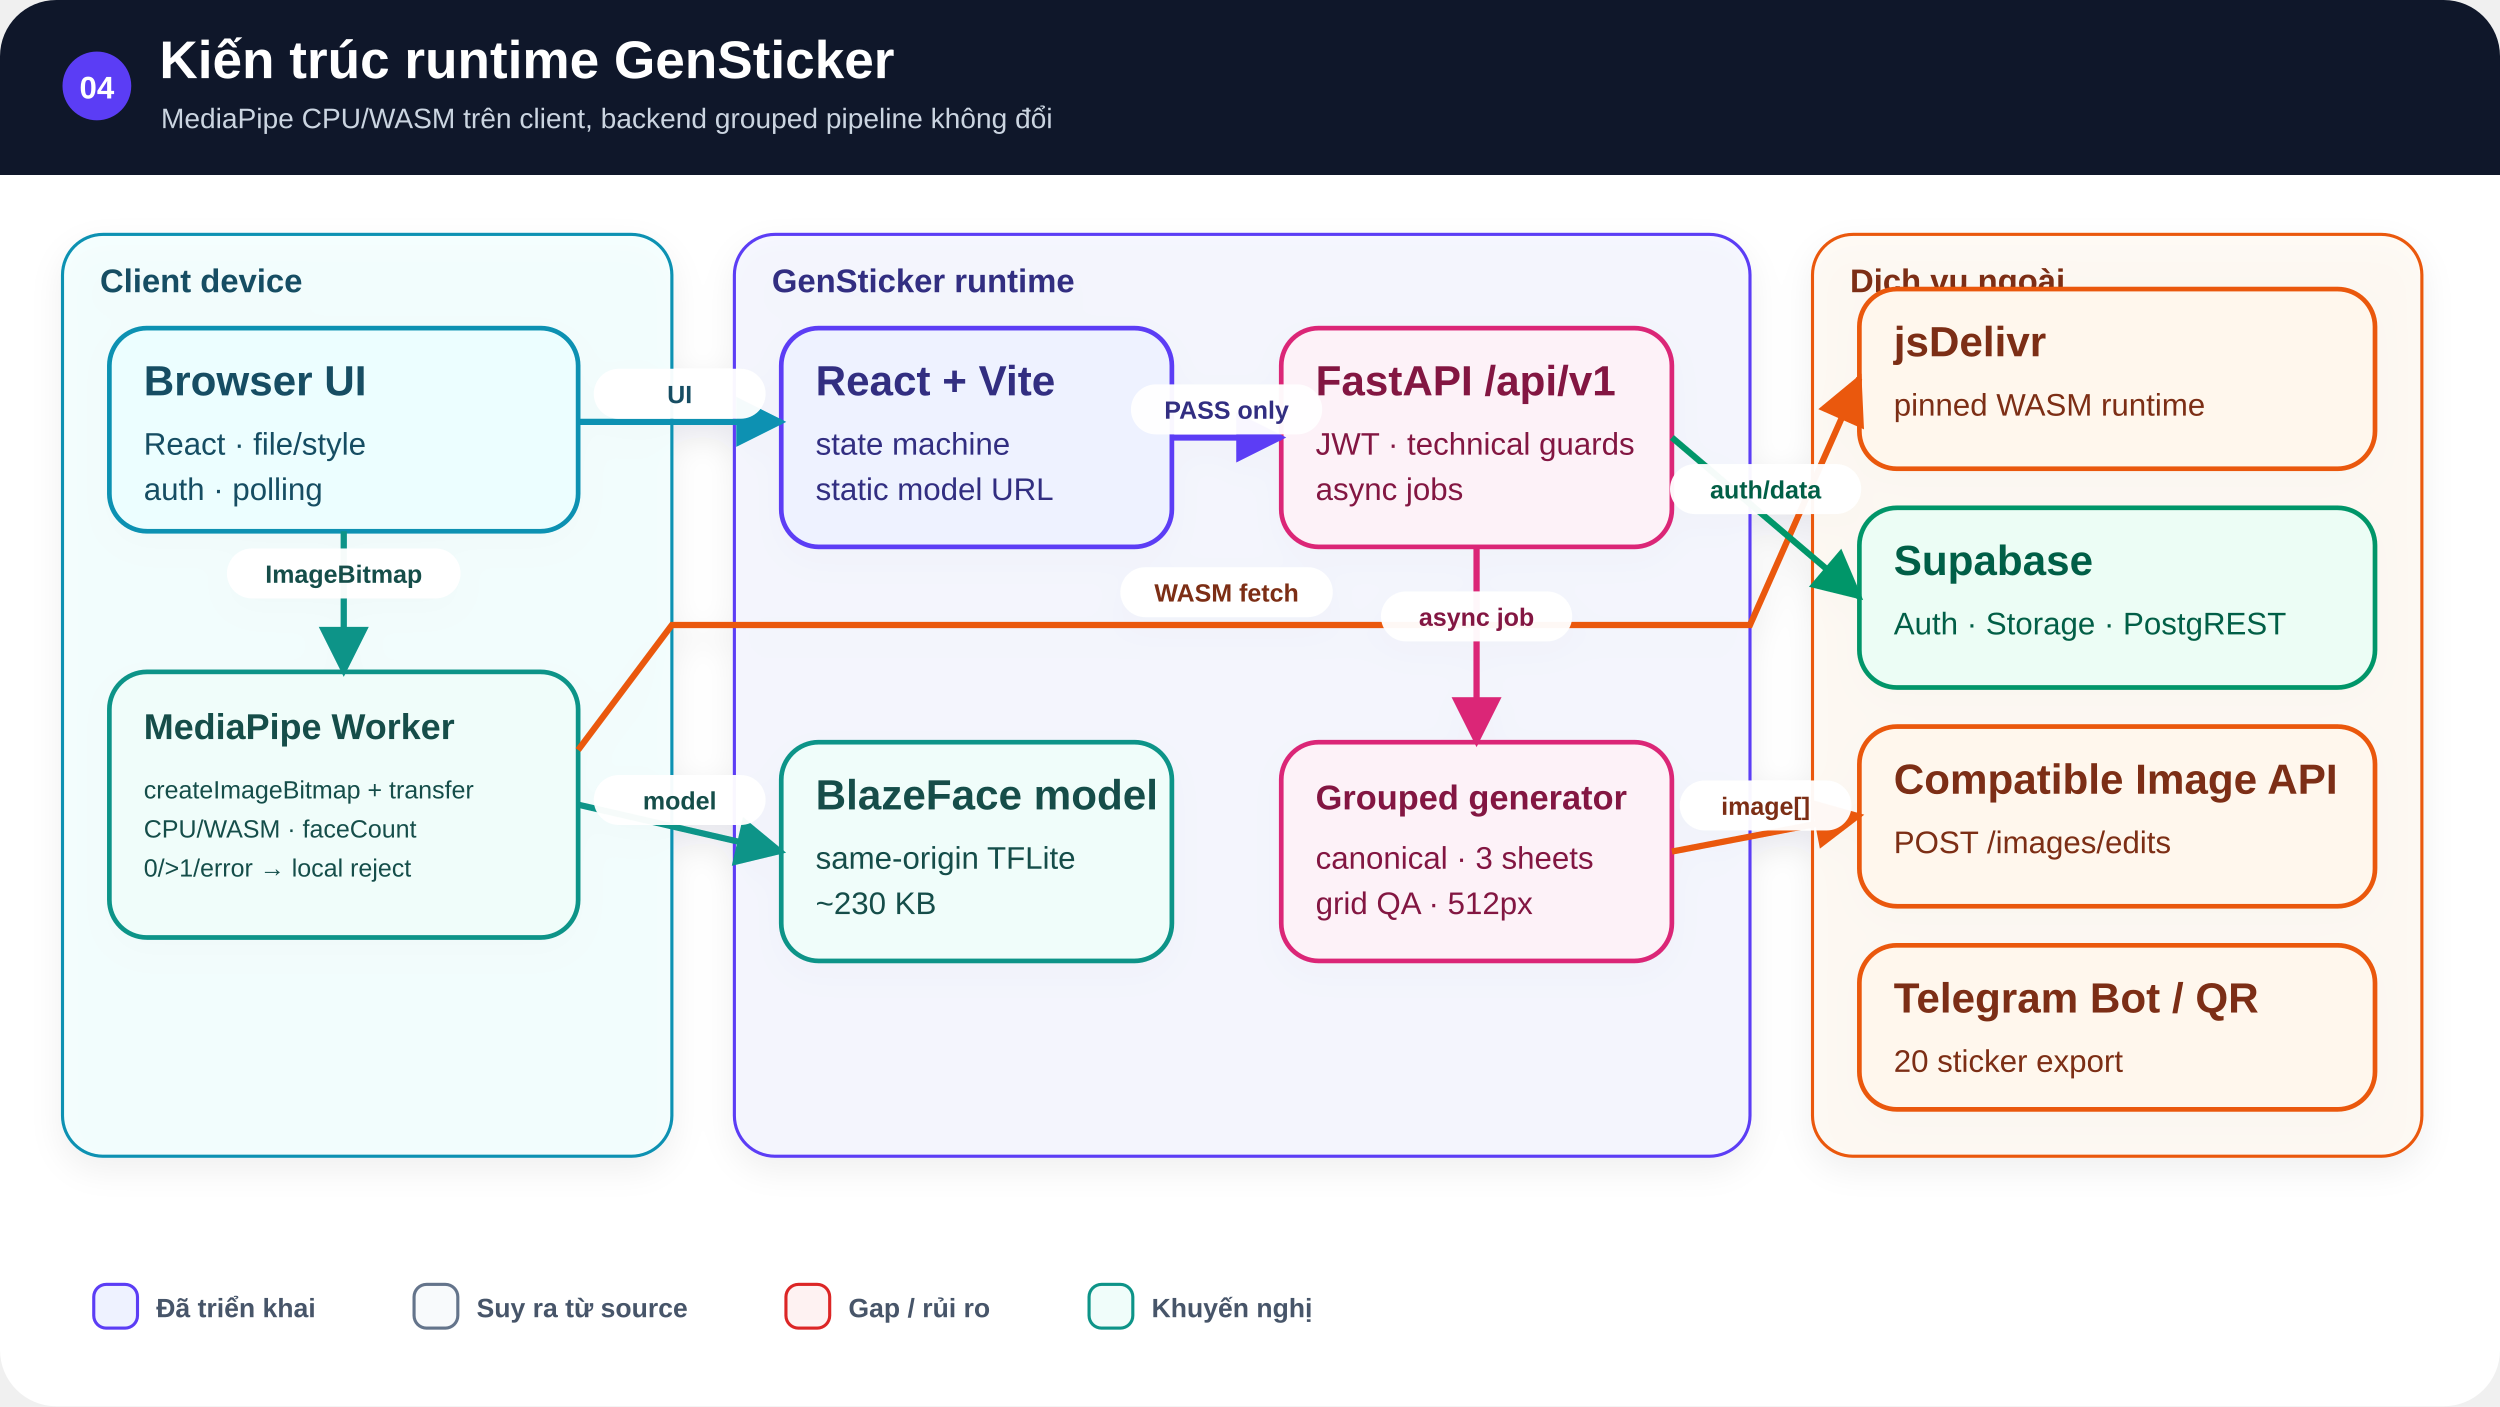
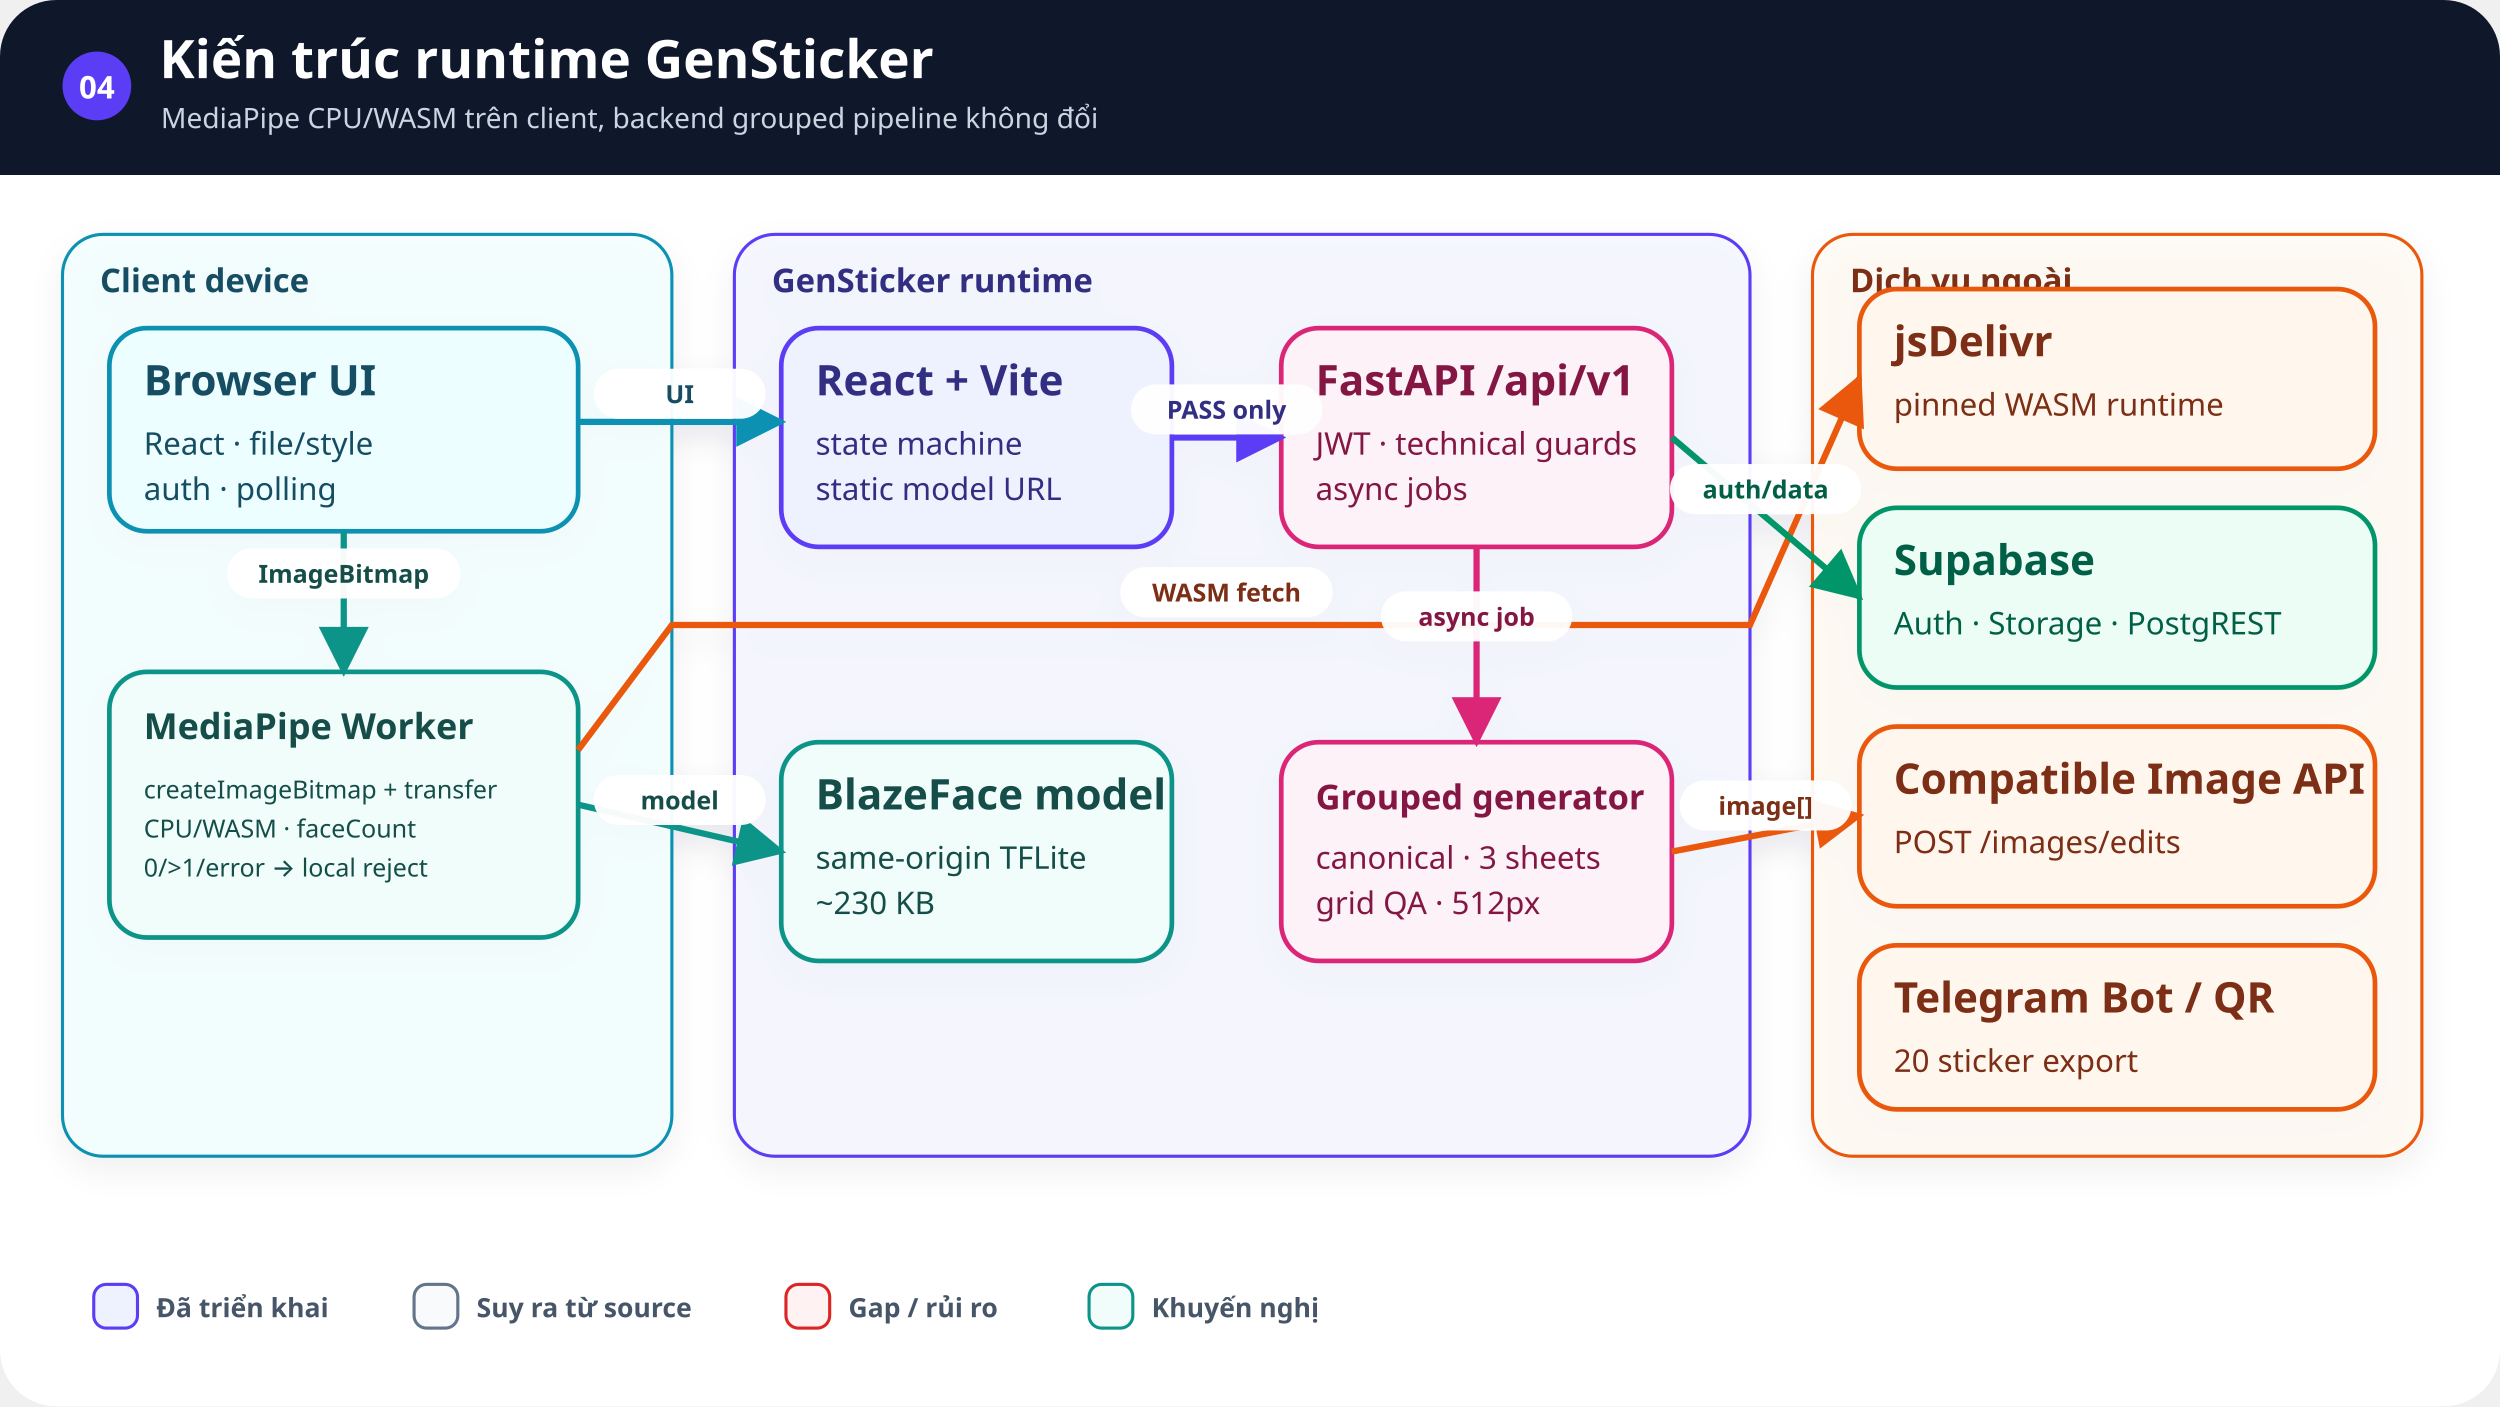
<svg xmlns="http://www.w3.org/2000/svg" width="1600" height="900" viewBox="0 0 1600 900">
  <defs>
    <filter id="shadow-system-context" x="-20%" y="-20%" width="140%" height="140%">
      <feDropShadow dx="0" dy="8" stdDeviation="10" flood-color="#0F172A" flood-opacity="0.10" />
    </filter>
    <marker id="arrow-system-context-client" viewBox="0 0 10 10" refX="9" refY="5" markerWidth="8" markerHeight="8" orient="auto-start-reverse">
      <path d="M 0 0 L 10 5 L 0 10 z" fill="#0891B2" />
    </marker>
    <marker id="arrow-system-context-frontend" viewBox="0 0 10 10" refX="9" refY="5" markerWidth="8" markerHeight="8" orient="auto-start-reverse">
      <path d="M 0 0 L 10 5 L 0 10 z" fill="#5B3DF5" />
    </marker>
    <marker id="arrow-system-context-backend" viewBox="0 0 10 10" refX="9" refY="5" markerWidth="8" markerHeight="8" orient="auto-start-reverse">
      <path d="M 0 0 L 10 5 L 0 10 z" fill="#DB2777" />
    </marker>
    <marker id="arrow-system-context-data" viewBox="0 0 10 10" refX="9" refY="5" markerWidth="8" markerHeight="8" orient="auto-start-reverse">
      <path d="M 0 0 L 10 5 L 0 10 z" fill="#059669" />
    </marker>
    <marker id="arrow-system-context-external" viewBox="0 0 10 10" refX="9" refY="5" markerWidth="8" markerHeight="8" orient="auto-start-reverse">
      <path d="M 0 0 L 10 5 L 0 10 z" fill="#EA580C" />
    </marker>
    <marker id="arrow-system-context-quality" viewBox="0 0 10 10" refX="9" refY="5" markerWidth="8" markerHeight="8" orient="auto-start-reverse">
      <path d="M 0 0 L 10 5 L 0 10 z" fill="#0D9488" />
    </marker>
    <marker id="arrow-system-context-risk" viewBox="0 0 10 10" refX="9" refY="5" markerWidth="8" markerHeight="8" orient="auto-start-reverse">
      <path d="M 0 0 L 10 5 L 0 10 z" fill="#DC2626" />
    </marker>
    <marker id="arrow-system-context-neutral" viewBox="0 0 10 10" refX="9" refY="5" markerWidth="8" markerHeight="8" orient="auto-start-reverse">
      <path d="M 0 0 L 10 5 L 0 10 z" fill="#64748B" />
    </marker>
    <marker id="arrow-system-context-ink" viewBox="0 0 10 10" refX="9" refY="5" markerWidth="8" markerHeight="8" orient="auto-start-reverse">
      <path d="M 0 0 L 10 5 L 0 10 z" fill="#0F172A" />
    </marker>
  </defs>
  <rect width="1600" height="900" rx="36" fill="#FFFFFF" />
  <rect x="0" y="0" width="1600" height="112" rx="36" fill="#0F172A" />
  <rect x="0" y="76" width="1600" height="36" fill="#0F172A" />
  <circle cx="62" cy="55" r="22" fill="#5B3DF5" />
-   <text x="62" y="63" text-anchor="middle" fill="#FFFFFF" font-family="Arial, sans-serif" font-size="20" font-weight="800">04</text>
-   <text x="102" y="50" text-anchor="start" fill="#FFFFFF" font-family="Arial, sans-serif" font-size="34" font-weight="800">Kiến trúc runtime GenSticker</text>
-   <text x="103" y="82" text-anchor="start" fill="#CBD5E1" font-family="Arial, sans-serif" font-size="18" font-weight="500">MediaPipe CPU/WASM trên client, backend grouped pipeline không đổi</text>
+   <text x="62" y="63" text-anchor="middle" fill="#FFFFFF" font-family="'Segoe UI', system-ui, -apple-system, 'Noto Sans', sans-serif" font-size="20" font-weight="800">04</text>
+   <text x="102" y="50" text-anchor="start" fill="#FFFFFF" font-family="'Segoe UI', system-ui, -apple-system, 'Noto Sans', sans-serif" font-size="34" font-weight="800">Kiến trúc runtime GenSticker</text>
+   <text x="103" y="82" text-anchor="start" fill="#CBD5E1" font-family="'Segoe UI', system-ui, -apple-system, 'Noto Sans', sans-serif" font-size="18" font-weight="500">MediaPipe CPU/WASM trên client, backend grouped pipeline không đổi</text>
  <g filter="url(#shadow-system-context)">
    <g>
      <rect x="40" y="150" width="390" height="590" rx="26" fill="#ECFEFF" fill-opacity="0.55" stroke="#0891B2" stroke-width="2" />
-       <text x="64" y="187" text-anchor="start" fill="#164E63" font-family="Arial, sans-serif" font-size="21" font-weight="800">Client device</text>
+       <text x="64" y="187" text-anchor="start" fill="#164E63" font-family="'Segoe UI', system-ui, -apple-system, 'Noto Sans', sans-serif" font-size="21" font-weight="800">Client device</text>
    </g>
    <g>
      <rect x="470" y="150" width="650" height="590" rx="26" fill="#EEF2FF" fill-opacity="0.55" stroke="#5B3DF5" stroke-width="2" />
-       <text x="494" y="187" text-anchor="start" fill="#312E81" font-family="Arial, sans-serif" font-size="21" font-weight="800">GenSticker runtime</text>
+       <text x="494" y="187" text-anchor="start" fill="#312E81" font-family="'Segoe UI', system-ui, -apple-system, 'Noto Sans', sans-serif" font-size="21" font-weight="800">GenSticker runtime</text>
    </g>
    <g>
      <rect x="1160" y="150" width="390" height="590" rx="26" fill="#FFF7ED" fill-opacity="0.55" stroke="#EA580C" stroke-width="2" />
-       <text x="1184" y="187" text-anchor="start" fill="#7C2D12" font-family="Arial, sans-serif" font-size="21" font-weight="800">Dịch vụ ngoài</text>
+       <text x="1184" y="187" text-anchor="start" fill="#7C2D12" font-family="'Segoe UI', system-ui, -apple-system, 'Noto Sans', sans-serif" font-size="21" font-weight="800">Dịch vụ ngoài</text>
    </g>
    <g>
      <rect x="70" y="210" width="300" height="130" rx="24" fill="#ECFEFF" stroke="#0891B2" stroke-width="3" />
-       <text x="92" y="253" text-anchor="start" fill="#164E63" font-family="Arial, sans-serif" font-size="27" font-weight="800">Browser UI</text>
-       <text x="92" y="291" text-anchor="start" fill="#164E63" font-family="Arial, sans-serif" font-size="20" font-weight="500">
+       <text x="92" y="253" text-anchor="start" fill="#164E63" font-family="'Segoe UI', system-ui, -apple-system, 'Noto Sans', sans-serif" font-size="27" font-weight="800">Browser UI</text>
+       <text x="92" y="291" text-anchor="start" fill="#164E63" font-family="'Segoe UI', system-ui, -apple-system, 'Noto Sans', sans-serif" font-size="20" font-weight="500">
        <tspan x="92" dy="0">React · file/style</tspan>
        <tspan x="92" dy="29">auth · polling</tspan>
      </text>
    </g>
    <g>
      <rect x="70" y="430" width="300" height="170" rx="24" fill="#F0FDFA" stroke="#0D9488" stroke-width="3" />
-       <text x="92" y="473" text-anchor="start" fill="#134E4A" font-family="Arial, sans-serif" font-size="23" font-weight="800">MediaPipe Worker</text>
-       <text x="92" y="511" text-anchor="start" fill="#134E4A" font-family="Arial, sans-serif" font-size="16" font-weight="500">
+       <text x="92" y="473" text-anchor="start" fill="#134E4A" font-family="'Segoe UI', system-ui, -apple-system, 'Noto Sans', sans-serif" font-size="23" font-weight="800">MediaPipe Worker</text>
+       <text x="92" y="511" text-anchor="start" fill="#134E4A" font-family="'Segoe UI', system-ui, -apple-system, 'Noto Sans', sans-serif" font-size="16" font-weight="500">
        <tspan x="92" dy="0">createImageBitmap + transfer</tspan>
        <tspan x="92" dy="25">CPU/WASM · faceCount</tspan>
        <tspan x="92" dy="25">0/&gt;1/error → local reject</tspan>
      </text>
    </g>
    <g>
      <rect x="500" y="210" width="250" height="140" rx="24" fill="#EEF2FF" stroke="#5B3DF5" stroke-width="3" />
-       <text x="522" y="253" text-anchor="start" fill="#312E81" font-family="Arial, sans-serif" font-size="27" font-weight="800">React + Vite</text>
-       <text x="522" y="291" text-anchor="start" fill="#312E81" font-family="Arial, sans-serif" font-size="20" font-weight="500">
+       <text x="522" y="253" text-anchor="start" fill="#312E81" font-family="'Segoe UI', system-ui, -apple-system, 'Noto Sans', sans-serif" font-size="27" font-weight="800">React + Vite</text>
+       <text x="522" y="291" text-anchor="start" fill="#312E81" font-family="'Segoe UI', system-ui, -apple-system, 'Noto Sans', sans-serif" font-size="20" font-weight="500">
        <tspan x="522" dy="0">state machine</tspan>
        <tspan x="522" dy="29">static model URL</tspan>
      </text>
    </g>
    <g>
      <rect x="820" y="210" width="250" height="140" rx="24" fill="#FDF2F8" stroke="#DB2777" stroke-width="3" />
-       <text x="842" y="253" text-anchor="start" fill="#831843" font-family="Arial, sans-serif" font-size="27" font-weight="800">FastAPI /api/v1</text>
-       <text x="842" y="291" text-anchor="start" fill="#831843" font-family="Arial, sans-serif" font-size="20" font-weight="500">
+       <text x="842" y="253" text-anchor="start" fill="#831843" font-family="'Segoe UI', system-ui, -apple-system, 'Noto Sans', sans-serif" font-size="27" font-weight="800">FastAPI /api/v1</text>
+       <text x="842" y="291" text-anchor="start" fill="#831843" font-family="'Segoe UI', system-ui, -apple-system, 'Noto Sans', sans-serif" font-size="20" font-weight="500">
        <tspan x="842" dy="0">JWT · technical guards</tspan>
        <tspan x="842" dy="29">async jobs</tspan>
      </text>
    </g>
    <g>
      <rect x="500" y="475" width="250" height="140" rx="24" fill="#F0FDFA" stroke="#0D9488" stroke-width="3" />
-       <text x="522" y="518" text-anchor="start" fill="#134E4A" font-family="Arial, sans-serif" font-size="27" font-weight="800">BlazeFace model</text>
-       <text x="522" y="556" text-anchor="start" fill="#134E4A" font-family="Arial, sans-serif" font-size="20" font-weight="500">
+       <text x="522" y="518" text-anchor="start" fill="#134E4A" font-family="'Segoe UI', system-ui, -apple-system, 'Noto Sans', sans-serif" font-size="27" font-weight="800">BlazeFace model</text>
+       <text x="522" y="556" text-anchor="start" fill="#134E4A" font-family="'Segoe UI', system-ui, -apple-system, 'Noto Sans', sans-serif" font-size="20" font-weight="500">
        <tspan x="522" dy="0">same-origin TFLite</tspan>
        <tspan x="522" dy="29">~230 KB</tspan>
      </text>
    </g>
    <g>
      <rect x="820" y="475" width="250" height="140" rx="24" fill="#FDF2F8" stroke="#DB2777" stroke-width="3" />
-       <text x="842" y="518" text-anchor="start" fill="#831843" font-family="Arial, sans-serif" font-size="22" font-weight="800">Grouped generator</text>
-       <text x="842" y="556" text-anchor="start" fill="#831843" font-family="Arial, sans-serif" font-size="20" font-weight="500">
+       <text x="842" y="518" text-anchor="start" fill="#831843" font-family="'Segoe UI', system-ui, -apple-system, 'Noto Sans', sans-serif" font-size="22" font-weight="800">Grouped generator</text>
+       <text x="842" y="556" text-anchor="start" fill="#831843" font-family="'Segoe UI', system-ui, -apple-system, 'Noto Sans', sans-serif" font-size="20" font-weight="500">
        <tspan x="842" dy="0">canonical · 3 sheets</tspan>
        <tspan x="842" dy="29">grid QA · 512px</tspan>
      </text>
    </g>
    <g>
      <rect x="1190" y="185" width="330" height="115" rx="24" fill="#FFF7ED" stroke="#EA580C" stroke-width="3" />
-       <text x="1212" y="228" text-anchor="start" fill="#7C2D12" font-family="Arial, sans-serif" font-size="27" font-weight="800">jsDelivr</text>
-       <text x="1212" y="266" text-anchor="start" fill="#7C2D12" font-family="Arial, sans-serif" font-size="20" font-weight="500">
+       <text x="1212" y="228" text-anchor="start" fill="#7C2D12" font-family="'Segoe UI', system-ui, -apple-system, 'Noto Sans', sans-serif" font-size="27" font-weight="800">jsDelivr</text>
+       <text x="1212" y="266" text-anchor="start" fill="#7C2D12" font-family="'Segoe UI', system-ui, -apple-system, 'Noto Sans', sans-serif" font-size="20" font-weight="500">
        <tspan x="1212" dy="0">pinned WASM runtime</tspan>
      </text>
    </g>
    <g>
      <rect x="1190" y="325" width="330" height="115" rx="24" fill="#ECFDF5" stroke="#059669" stroke-width="3" />
-       <text x="1212" y="368" text-anchor="start" fill="#065F46" font-family="Arial, sans-serif" font-size="27" font-weight="800">Supabase</text>
-       <text x="1212" y="406" text-anchor="start" fill="#065F46" font-family="Arial, sans-serif" font-size="20" font-weight="500">
+       <text x="1212" y="368" text-anchor="start" fill="#065F46" font-family="'Segoe UI', system-ui, -apple-system, 'Noto Sans', sans-serif" font-size="27" font-weight="800">Supabase</text>
+       <text x="1212" y="406" text-anchor="start" fill="#065F46" font-family="'Segoe UI', system-ui, -apple-system, 'Noto Sans', sans-serif" font-size="20" font-weight="500">
        <tspan x="1212" dy="0">Auth · Storage · PostgREST</tspan>
      </text>
    </g>
    <g>
      <rect x="1190" y="465" width="330" height="115" rx="24" fill="#FFF7ED" stroke="#EA580C" stroke-width="3" />
-       <text x="1212" y="508" text-anchor="start" fill="#7C2D12" font-family="Arial, sans-serif" font-size="27" font-weight="800">Compatible Image API</text>
-       <text x="1212" y="546" text-anchor="start" fill="#7C2D12" font-family="Arial, sans-serif" font-size="20" font-weight="500">
+       <text x="1212" y="508" text-anchor="start" fill="#7C2D12" font-family="'Segoe UI', system-ui, -apple-system, 'Noto Sans', sans-serif" font-size="27" font-weight="800">Compatible Image API</text>
+       <text x="1212" y="546" text-anchor="start" fill="#7C2D12" font-family="'Segoe UI', system-ui, -apple-system, 'Noto Sans', sans-serif" font-size="20" font-weight="500">
        <tspan x="1212" dy="0">POST /images/edits</tspan>
      </text>
    </g>
    <g>
      <rect x="1190" y="605" width="330" height="105" rx="24" fill="#FFF7ED" stroke="#EA580C" stroke-width="3" />
-       <text x="1212" y="648" text-anchor="start" fill="#7C2D12" font-family="Arial, sans-serif" font-size="27" font-weight="800">Telegram Bot / QR</text>
-       <text x="1212" y="686" text-anchor="start" fill="#7C2D12" font-family="Arial, sans-serif" font-size="20" font-weight="500">
+       <text x="1212" y="648" text-anchor="start" fill="#7C2D12" font-family="'Segoe UI', system-ui, -apple-system, 'Noto Sans', sans-serif" font-size="27" font-weight="800">Telegram Bot / QR</text>
+       <text x="1212" y="686" text-anchor="start" fill="#7C2D12" font-family="'Segoe UI', system-ui, -apple-system, 'Noto Sans', sans-serif" font-size="20" font-weight="500">
        <tspan x="1212" dy="0">20 sticker export</tspan>
      </text>
    </g>
    <g>
      <path d="M 370 270 L 500 270" fill="none" stroke="#0891B2" stroke-width="4" marker-end="url(#arrow-system-context-client)" />
      <rect x="380" y="236" width="110" height="32" rx="16" fill="#FFFFFF" opacity="0.96" />
-       <text x="435" y="258" text-anchor="middle" fill="#164E63" font-family="Arial, sans-serif" font-size="16" font-weight="700">UI</text>
+       <text x="435" y="258" text-anchor="middle" fill="#164E63" font-family="'Segoe UI', system-ui, -apple-system, 'Noto Sans', sans-serif" font-size="16" font-weight="700">UI</text>
    </g>
    <g>
      <path d="M 220 340 L 220 430" fill="none" stroke="#0D9488" stroke-width="4" marker-end="url(#arrow-system-context-quality)" />
      <rect x="145.2" y="351" width="149.6" height="32" rx="16" fill="#FFFFFF" opacity="0.96" />
-       <text x="220" y="373" text-anchor="middle" fill="#134E4A" font-family="Arial, sans-serif" font-size="16" font-weight="700">ImageBitmap</text>
+       <text x="220" y="373" text-anchor="middle" fill="#134E4A" font-family="'Segoe UI', system-ui, -apple-system, 'Noto Sans', sans-serif" font-size="16" font-weight="700">ImageBitmap</text>
    </g>
    <g>
      <path d="M 370 515 L 500 545" fill="none" stroke="#0D9488" stroke-width="4" marker-end="url(#arrow-system-context-quality)" />
      <rect x="380" y="496" width="110" height="32" rx="16" fill="#FFFFFF" opacity="0.96" />
-       <text x="435" y="518" text-anchor="middle" fill="#134E4A" font-family="Arial, sans-serif" font-size="16" font-weight="700">model</text>
+       <text x="435" y="518" text-anchor="middle" fill="#134E4A" font-family="'Segoe UI', system-ui, -apple-system, 'Noto Sans', sans-serif" font-size="16" font-weight="700">model</text>
    </g>
    <g>
      <path d="M 370 480 L 430 400 L 1120 400 L 1190 242" fill="none" stroke="#EA580C" stroke-width="4" marker-end="url(#arrow-system-context-external)" />
      <rect x="717" y="363" width="136" height="32" rx="16" fill="#FFFFFF" opacity="0.96" />
-       <text x="785" y="385" text-anchor="middle" fill="#7C2D12" font-family="Arial, sans-serif" font-size="16" font-weight="700">WASM fetch</text>
+       <text x="785" y="385" text-anchor="middle" fill="#7C2D12" font-family="'Segoe UI', system-ui, -apple-system, 'Noto Sans', sans-serif" font-size="16" font-weight="700">WASM fetch</text>
    </g>
    <g>
      <path d="M 750 280 L 820 280" fill="none" stroke="#5B3DF5" stroke-width="4" marker-end="url(#arrow-system-context-frontend)" />
      <rect x="723.8" y="246" width="122.4" height="32" rx="16" fill="#FFFFFF" opacity="0.96" />
-       <text x="785" y="268" text-anchor="middle" fill="#312E81" font-family="Arial, sans-serif" font-size="16" font-weight="700">PASS only</text>
+       <text x="785" y="268" text-anchor="middle" fill="#312E81" font-family="'Segoe UI', system-ui, -apple-system, 'Noto Sans', sans-serif" font-size="16" font-weight="700">PASS only</text>
    </g>
    <g>
      <path d="M 945 350 L 945 475" fill="none" stroke="#DB2777" stroke-width="4" marker-end="url(#arrow-system-context-backend)" />
      <rect x="883.8" y="378.5" width="122.4" height="32" rx="16" fill="#FFFFFF" opacity="0.96" />
-       <text x="945" y="400.5" text-anchor="middle" fill="#831843" font-family="Arial, sans-serif" font-size="16" font-weight="700">async job</text>
+       <text x="945" y="400.5" text-anchor="middle" fill="#831843" font-family="'Segoe UI', system-ui, -apple-system, 'Noto Sans', sans-serif" font-size="16" font-weight="700">async job</text>
    </g>
    <g>
      <path d="M 1070 280 L 1190 382" fill="none" stroke="#059669" stroke-width="4" marker-end="url(#arrow-system-context-data)" />
      <rect x="1068.8" y="297" width="122.4" height="32" rx="16" fill="#FFFFFF" opacity="0.96" />
-       <text x="1130" y="319" text-anchor="middle" fill="#065F46" font-family="Arial, sans-serif" font-size="16" font-weight="700">auth/data</text>
+       <text x="1130" y="319" text-anchor="middle" fill="#065F46" font-family="'Segoe UI', system-ui, -apple-system, 'Noto Sans', sans-serif" font-size="16" font-weight="700">auth/data</text>
    </g>
    <g>
      <path d="M 1070 545 L 1190 522" fill="none" stroke="#EA580C" stroke-width="4" marker-end="url(#arrow-system-context-external)" />
      <rect x="1075" y="499.5" width="110" height="32" rx="16" fill="#FFFFFF" opacity="0.96" />
-       <text x="1130" y="521.5" text-anchor="middle" fill="#7C2D12" font-family="Arial, sans-serif" font-size="16" font-weight="700">image[]</text>
+       <text x="1130" y="521.5" text-anchor="middle" fill="#7C2D12" font-family="'Segoe UI', system-ui, -apple-system, 'Noto Sans', sans-serif" font-size="16" font-weight="700">image[]</text>
    </g>
  </g>
  <g>
    <rect x="60" y="822" width="28" height="28" rx="8" fill="#EEF2FF" stroke="#5B3DF5" stroke-width="2" />
-     <text x="100" y="843" text-anchor="start" fill="#475569" font-family="Arial, sans-serif" font-size="17" font-weight="600">Đã triển khai</text>
+     <text x="100" y="843" text-anchor="start" fill="#475569" font-family="'Segoe UI', system-ui, -apple-system, 'Noto Sans', sans-serif" font-size="17" font-weight="600">Đã triển khai</text>
    <rect x="265" y="822" width="28" height="28" rx="8" fill="#F8FAFC" stroke="#64748B" stroke-width="2" />
-     <text x="305" y="843" text-anchor="start" fill="#475569" font-family="Arial, sans-serif" font-size="17" font-weight="600">Suy ra từ source</text>
+     <text x="305" y="843" text-anchor="start" fill="#475569" font-family="'Segoe UI', system-ui, -apple-system, 'Noto Sans', sans-serif" font-size="17" font-weight="600">Suy ra từ source</text>
    <rect x="503" y="822" width="28" height="28" rx="8" fill="#FEF2F2" stroke="#DC2626" stroke-width="2" />
-     <text x="543" y="843" text-anchor="start" fill="#475569" font-family="Arial, sans-serif" font-size="17" font-weight="600">Gap / rủi ro</text>
+     <text x="543" y="843" text-anchor="start" fill="#475569" font-family="'Segoe UI', system-ui, -apple-system, 'Noto Sans', sans-serif" font-size="17" font-weight="600">Gap / rủi ro</text>
    <rect x="697" y="822" width="28" height="28" rx="8" fill="#F0FDFA" stroke="#0D9488" stroke-width="2" />
-     <text x="737" y="843" text-anchor="start" fill="#475569" font-family="Arial, sans-serif" font-size="17" font-weight="600">Khuyến nghị</text>
+     <text x="737" y="843" text-anchor="start" fill="#475569" font-family="'Segoe UI', system-ui, -apple-system, 'Noto Sans', sans-serif" font-size="17" font-weight="600">Khuyến nghị</text>
  </g>
</svg>
